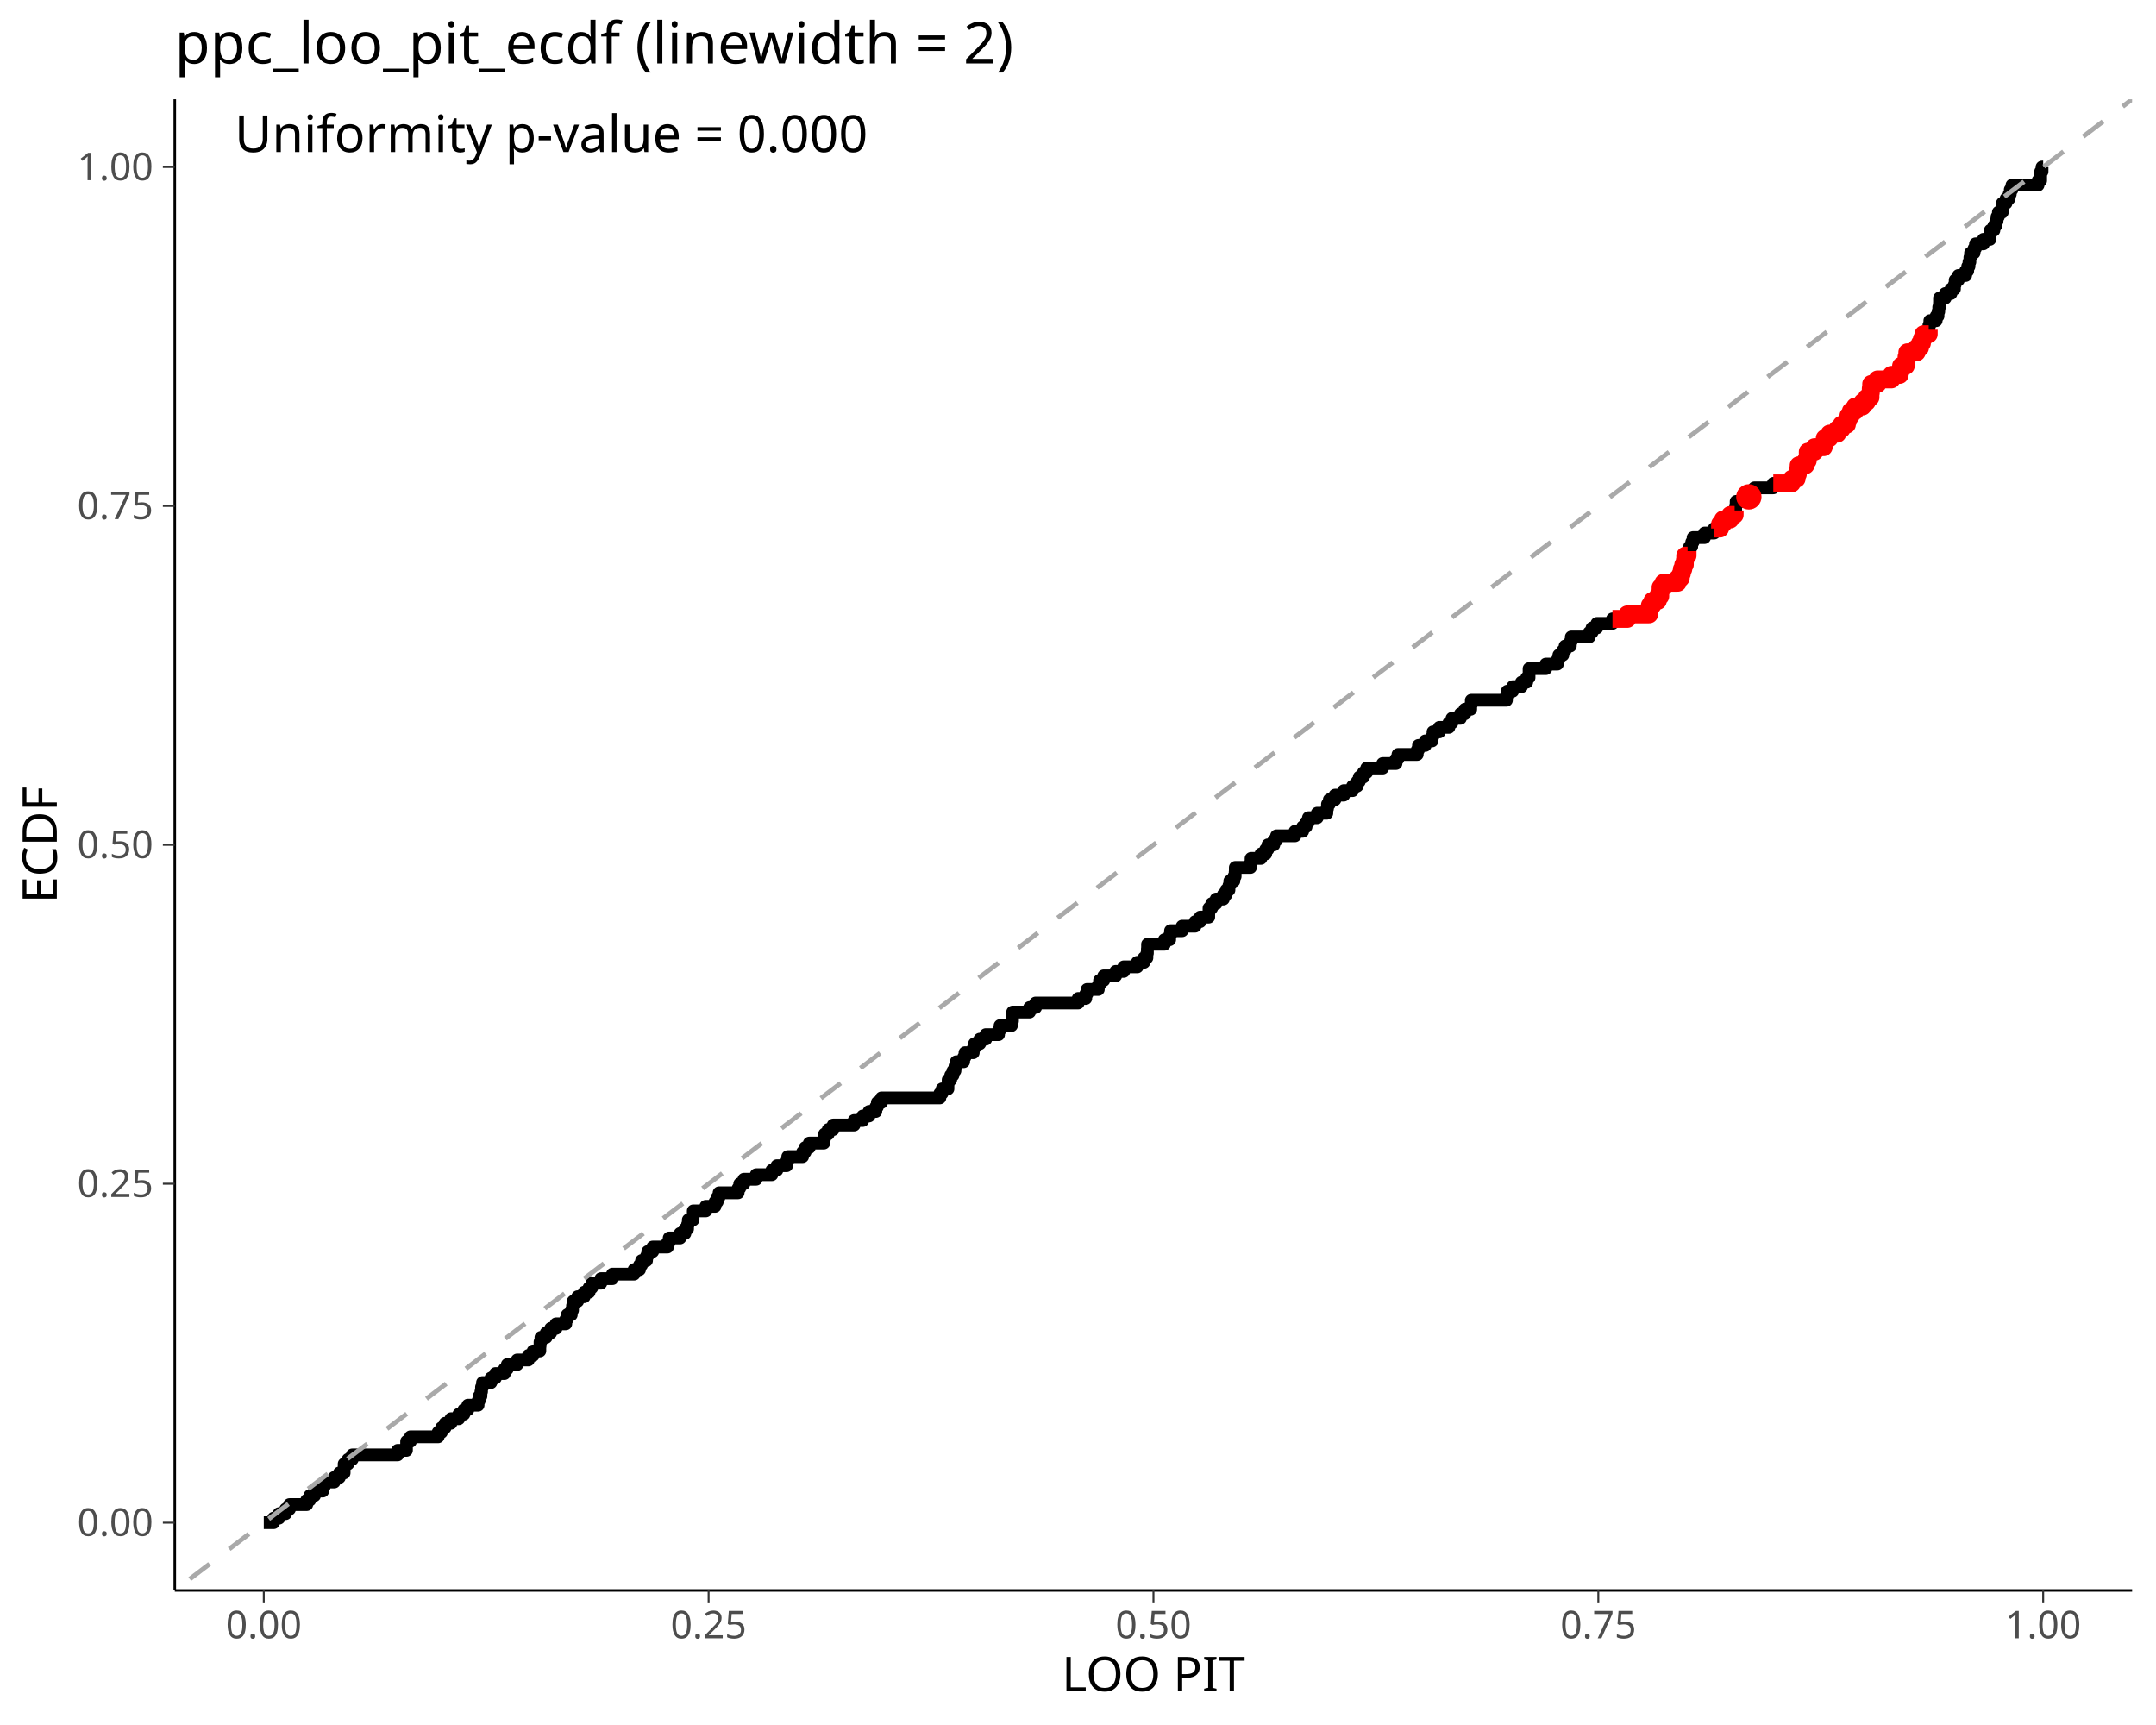
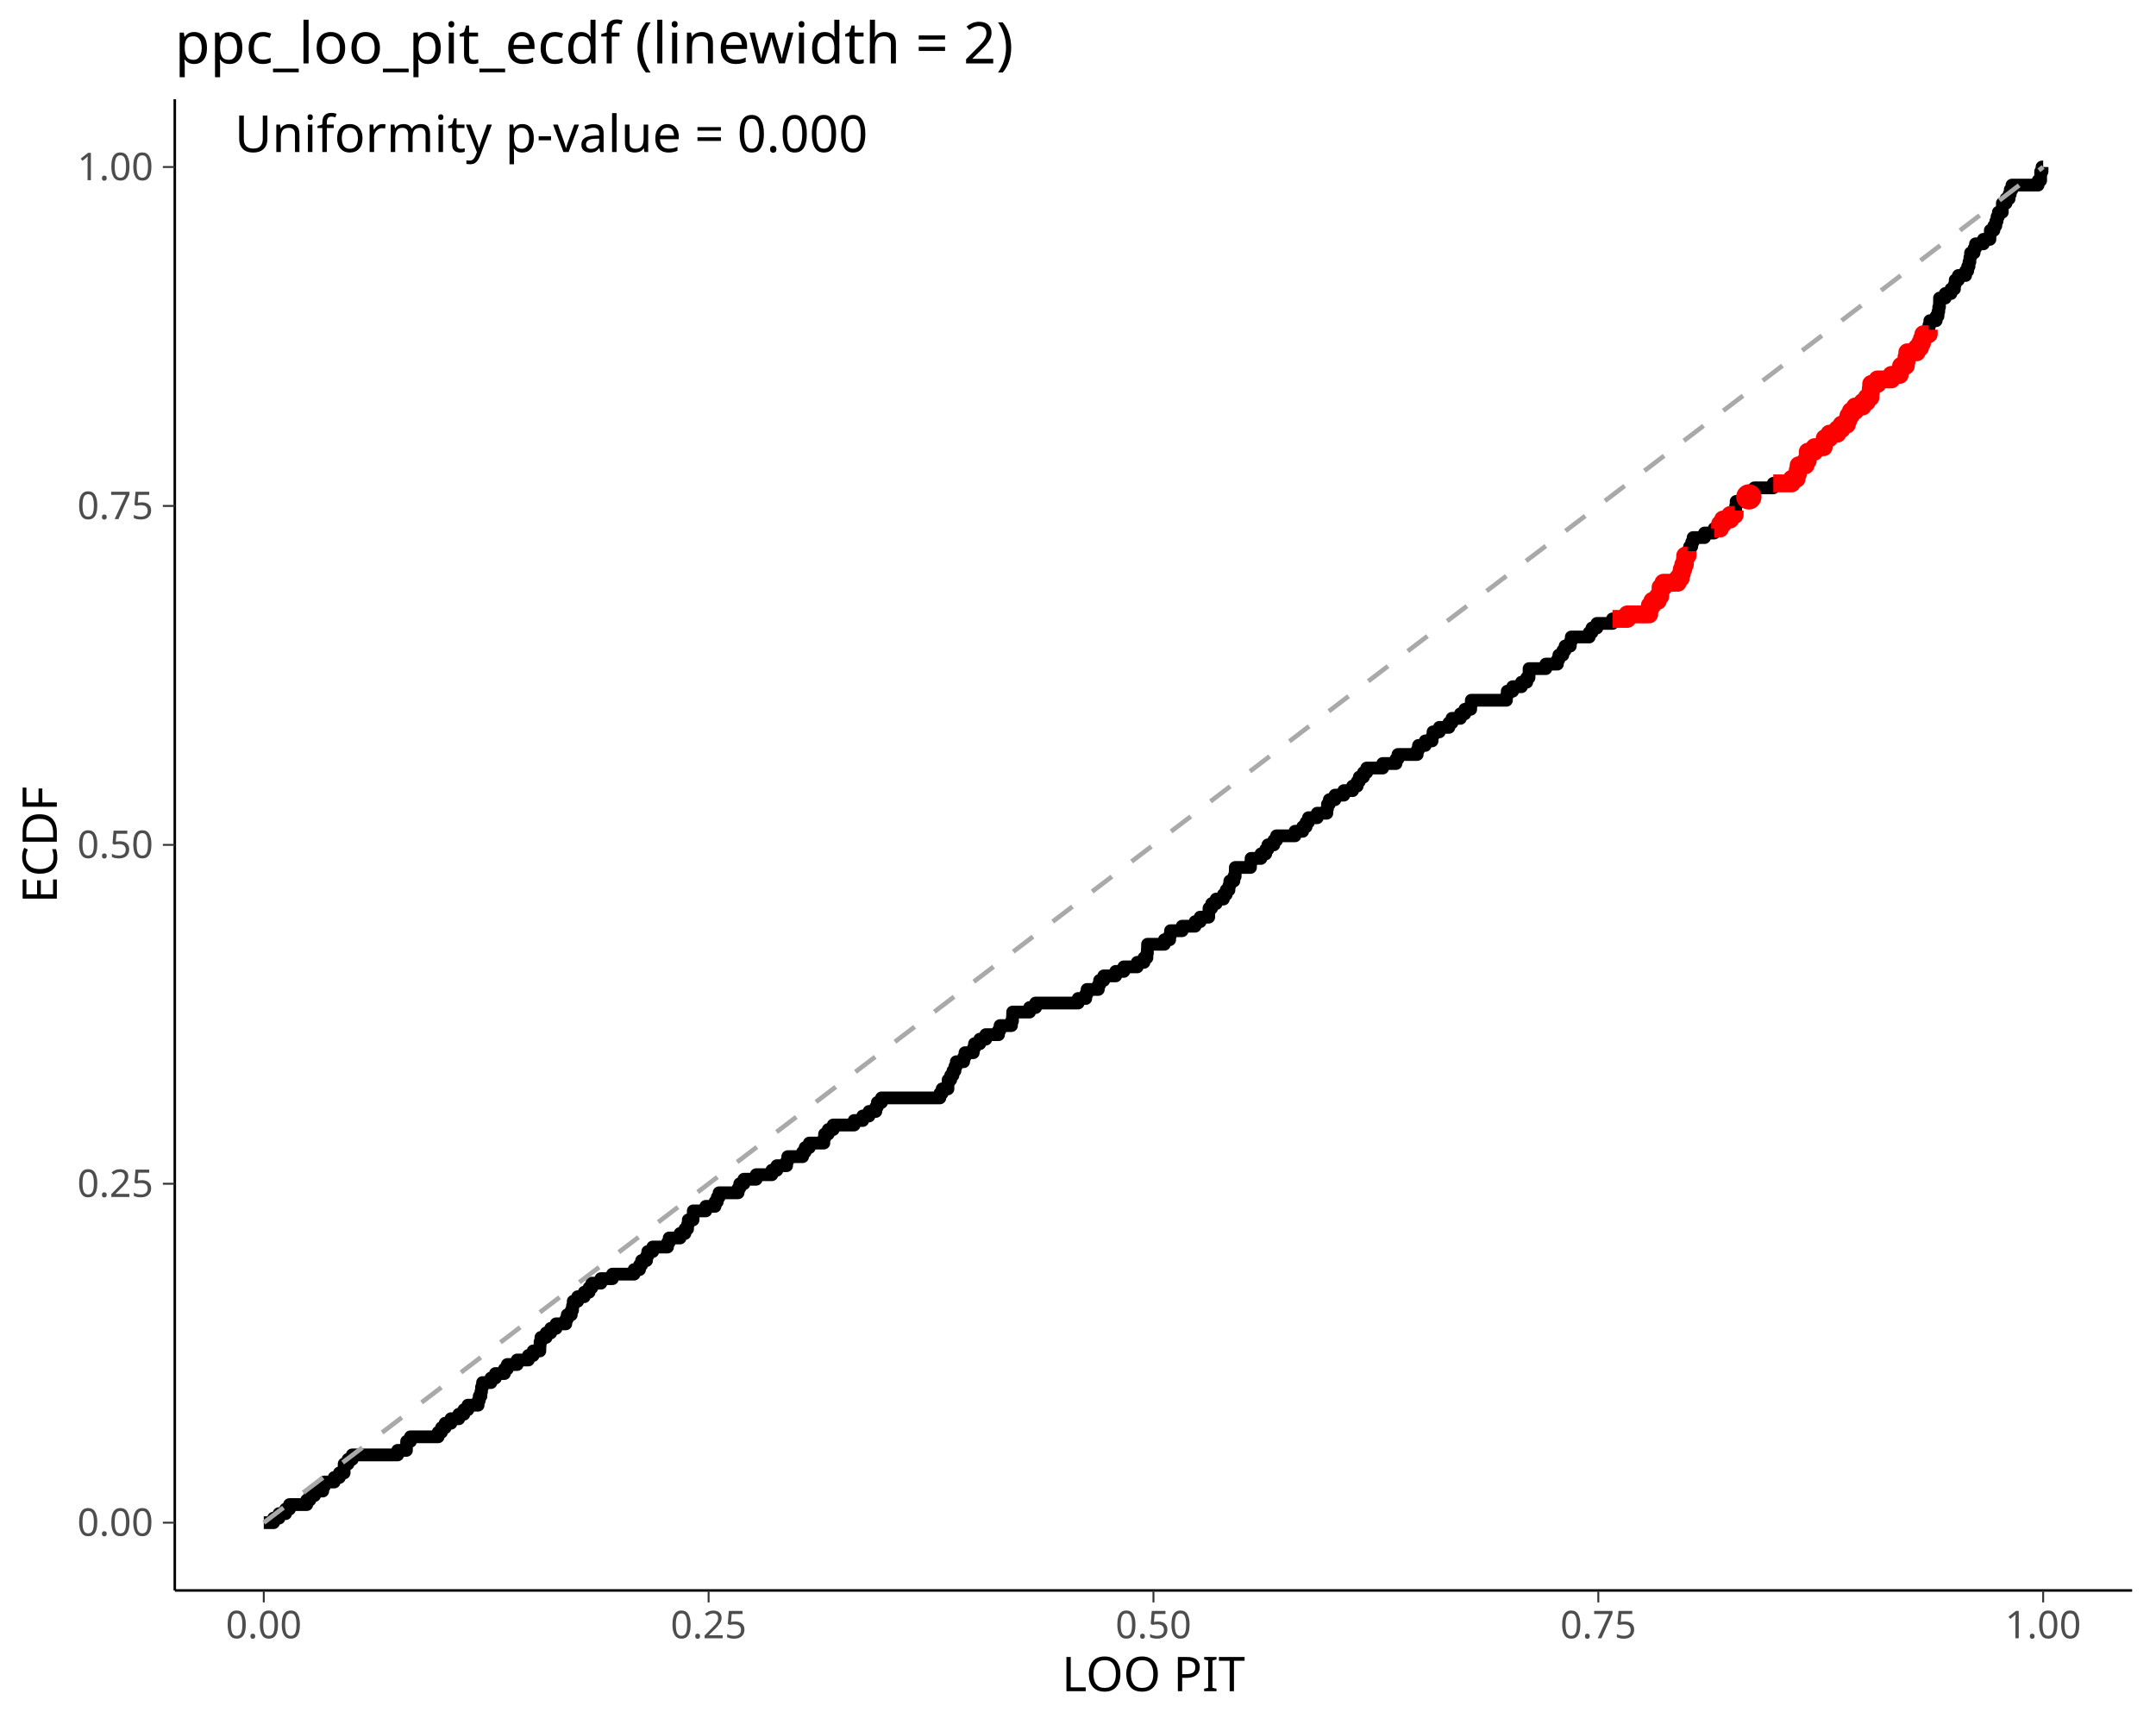
<svg xmlns="http://www.w3.org/2000/svg" class="svglite" data-engine-version="2.0" width="720.00pt" height="576.00pt" viewBox="0 0 720.00 576.00">
  <defs>
    <style type="text/css">
    .svglite line, .svglite polyline, .svglite polygon, .svglite path, .svglite rect, .svglite circle {
      fill: none;
      stroke: #000000;
      stroke-linecap: round;
      stroke-linejoin: round;
      stroke-miterlimit: 10.00;
    }
  </style>
  </defs>
  <rect width="100%" height="100%" style="stroke: none; fill: #FFFFFF;" />
  <defs>
    <clipPath id="cpMC4wMHw3MjAuMDB8MC4wMHw1NzYuMDA=">
      <rect x="0.00" y="0.00" width="720.00" height="576.00" />
    </clipPath>
  </defs>
  <g clip-path="url(#cpMC4wMHw3MjAuMDB8MC4wMHw1NzYuMDA=)">
</g>
  <defs>
    <clipPath id="cpNTguMzd8NzEyLjAzfDMzLjE0fDUzMS4wNw==">
      <rect x="58.37" y="33.14" width="653.65" height="497.93" />
    </clipPath>
  </defs>
  <g clip-path="url(#cpNTguMzd8NzEyLjAzfDMzLjE0fDUzMS4wNw==)">
    <polyline points="88.09,508.44 90.07,508.44 90.07,508.44 91.36,508.44 91.36,506.93 92.06,506.93 92.06,506.93 93.17,506.93 93.17,505.42 94.05,505.42 94.05,505.42 95.39,505.42 95.39,503.91 96.04,503.91 96.04,503.91 96.68,503.91 96.68,502.40 98.02,502.40 98.02,502.40 100.01,502.40 100.01,502.40 102.00,502.40 102.00,502.40 102.44,502.40 102.44,500.89 103.49,500.89 103.49,499.39 103.99,499.39 103.99,499.39 105.04,499.39 105.04,497.88 105.97,497.88 105.97,497.88 107.78,497.88 107.78,496.37 107.96,496.37 107.96,496.37 108.30,496.37 108.30,494.86 109.95,494.86 109.95,494.86 111.61,494.86 111.61,493.35 111.94,493.35 111.94,493.35 113.33,493.35 113.33,491.84 113.92,491.84 113.92,491.84 114.92,491.84 114.92,490.33 114.93,490.33 114.93,488.82 115.91,488.82 115.91,488.82 116.23,488.82 116.23,487.31 117.64,487.31 117.64,485.81 117.90,485.81 117.90,485.81 119.88,485.81 119.88,485.81 121.87,485.81 121.87,485.81 123.86,485.81 123.86,485.81 125.85,485.81 125.85,485.81 127.83,485.81 127.83,485.81 129.82,485.81 129.82,485.81 131.81,485.81 131.81,485.81 132.80,485.81 132.80,484.30 133.80,484.30 133.80,484.30 135.73,484.30 135.73,482.79 135.78,482.79 135.78,482.79 135.80,482.79 135.80,481.28 137.08,481.28 137.08,479.77 137.77,479.77 137.77,479.77 139.76,479.77 139.76,479.77 141.75,479.77 141.75,479.77 143.73,479.77 143.73,479.77 145.72,479.77 145.72,479.77 146.32,479.77 146.32,478.26 147.43,478.26 147.43,476.75 147.71,476.75 147.71,476.75 148.65,476.75 148.65,475.24 149.70,475.24 149.70,475.24 150.60,475.24 150.60,473.73 151.68,473.73 151.68,473.73 153.22,473.73 153.22,472.23 153.67,472.23 153.67,472.23 154.92,472.23 154.92,470.72 155.66,470.72 155.66,470.72 156.26,470.72 156.26,469.21 157.65,469.21 157.65,469.21 159.63,469.21 159.63,469.21 159.66,469.21 159.66,467.70 160.04,467.70 160.04,466.19 160.61,466.19 160.61,464.68 160.81,464.68 160.81,463.17 161.15,463.17 161.15,461.66 161.62,461.66 161.62,461.66 163.61,461.66 163.61,461.66 163.95,461.66 163.95,460.15 165.44,460.15 165.44,458.65 165.60,458.65 165.60,458.65 167.58,458.65 167.58,458.65 168.45,458.65 168.45,457.14 169.42,457.14 169.42,455.63 169.57,455.63 169.57,455.63 171.56,455.63 171.56,455.63 172.71,455.63 172.71,454.12 173.54,454.12 173.54,454.12 175.53,454.12 175.53,454.12 176.45,454.12 176.45,452.61 177.52,452.61 177.52,452.61 178.05,452.61 178.05,451.10 179.51,451.10 179.51,451.10 180.28,451.10 180.28,449.59 180.35,449.59 180.35,448.08 180.65,448.08 180.65,446.57 181.49,446.57 181.49,446.57 182.40,446.57 182.40,445.07 183.48,445.07 183.48,445.07 183.92,445.07 183.92,443.56 185.47,443.56 185.47,443.56 185.70,443.56 185.70,442.05 187.46,442.05 187.46,442.05 188.95,442.05 188.95,440.54 189.43,440.54 189.43,439.03 189.44,439.03 189.44,439.03 190.78,439.03 190.78,437.52 191.20,437.52 191.20,436.01 191.43,436.01 191.43,434.50 191.43,434.50 191.43,434.50 192.92,434.50 192.92,432.99 193.42,432.99 193.42,432.99 195.10,432.99 195.10,431.49 195.41,431.49 195.41,431.49 196.73,431.49 196.73,429.98 197.39,429.98 197.39,429.98 197.66,429.98 197.66,428.47 199.38,428.47 199.38,428.47 200.67,428.47 200.67,426.96 201.37,426.96 201.37,426.96 203.36,426.96 203.36,426.96 204.53,426.96 204.53,425.45 205.34,425.45 205.34,425.45 207.33,425.45 207.33,425.45 209.32,425.45 209.32,425.45 211.31,425.45 211.31,425.45 211.75,425.45 211.75,423.94 213.29,423.94 213.29,423.94 213.57,423.94 213.57,422.43 214.26,422.43 214.26,420.92 215.28,420.92 215.28,420.92 215.91,420.92 215.91,419.41 216.32,419.41 216.32,417.91 217.27,417.91 217.27,417.91 217.98,417.91 217.98,416.40 219.25,416.40 219.25,416.40 221.24,416.40 221.24,416.40 222.92,416.40 222.92,414.89 223.23,414.89 223.23,414.89 223.47,414.89 223.47,413.38 225.22,413.38 225.22,413.38 227.11,413.38 227.11,411.87 227.20,411.87 227.20,411.87 228.74,411.87 228.74,410.36 229.19,410.36 229.19,410.36 229.61,410.36 229.61,408.85 229.86,408.85 229.86,407.34 231.18,407.34 231.18,407.34 231.45,407.34 231.45,405.83 231.52,405.83 231.52,404.33 233.17,404.33 233.17,404.33 235.15,404.33 235.15,404.33 235.70,404.33 235.70,402.82 237.14,402.82 237.14,402.82 238.78,402.82 238.78,401.31 239.13,401.31 239.13,401.31 239.53,401.31 239.53,399.80 240.13,399.80 240.13,398.29 241.12,398.29 241.12,398.29 243.10,398.29 243.10,398.29 245.09,398.29 245.09,398.29 246.49,398.29 246.49,396.78 247.04,396.78 247.04,395.27 247.08,395.27 247.08,395.27 248.43,395.27 248.43,393.76 249.07,393.76 249.07,393.76 251.05,393.76 251.05,393.76 252.53,393.76 252.53,392.25 253.04,392.25 253.04,392.25 255.03,392.25 255.03,392.25 257.02,392.25 257.02,392.25 257.76,392.25 257.76,390.75 259.00,390.75 259.00,390.75 259.45,390.75 259.45,389.24 260.99,389.24 260.99,389.24 262.69,389.24 262.69,387.73 262.98,387.73 262.98,387.73 263.07,387.73 263.07,386.22 264.96,386.22 264.96,386.22 266.95,386.22 266.95,386.22 268.03,386.22 268.03,384.71 268.87,384.71 268.87,383.20 268.94,383.20 268.94,383.20 270.27,383.20 270.27,381.69 270.93,381.69 270.93,381.69 272.91,381.69 272.91,381.69 274.90,381.69 274.90,381.69 275.12,381.69 275.12,380.18 275.37,380.18 275.37,378.67 276.59,378.67 276.59,377.17 276.89,377.17 276.89,377.17 278.25,377.17 278.25,375.66 278.88,375.66 278.88,375.66 280.86,375.66 280.86,375.66 282.85,375.66 282.85,375.66 284.84,375.66 284.84,375.66 285.23,375.66 285.23,374.15 286.83,374.15 286.83,374.15 288.11,374.15 288.11,372.64 288.81,372.64 288.81,372.64 290.21,372.64 290.21,371.13 290.80,371.13 290.80,371.13 292.48,371.13 292.48,369.62 292.79,369.62 292.79,369.62 293.00,369.62 293.00,368.11 294.39,368.11 294.39,366.60 294.78,366.60 294.78,366.60 296.76,366.60 296.76,366.60 298.75,366.60 298.75,366.60 300.74,366.60 300.74,366.60 302.73,366.60 302.73,366.60 304.71,366.60 304.71,366.60 306.70,366.60 306.70,366.60 308.69,366.60 308.69,366.60 310.68,366.60 310.68,366.60 312.66,366.60 312.66,366.60 313.87,366.60 313.87,365.09 314.63,365.09 314.63,363.59 314.65,363.59 314.65,363.59 316.57,363.59 316.57,362.08 316.64,362.08 316.64,362.08 316.64,362.08 316.64,360.57 317.49,360.57 317.49,359.06 318.25,359.06 318.25,357.55 318.62,357.55 318.62,357.55 318.92,357.55 318.92,356.04 319.36,356.04 319.36,354.53 320.61,354.53 320.61,354.53 321.81,354.53 321.81,353.02 322.26,353.02 322.26,351.51 322.60,351.51 322.60,351.51 324.59,351.51 324.59,351.51 325.02,351.51 325.02,350.01 325.44,350.01 325.44,348.50 326.57,348.50 326.57,348.50 327.21,348.50 327.21,346.99 328.56,346.99 328.56,346.99 329.21,346.99 329.21,345.48 330.55,345.48 330.55,345.48 332.54,345.48 332.54,345.48 333.47,345.48 333.47,343.97 333.97,343.97 333.97,342.46 334.52,342.46 334.52,342.46 336.51,342.46 336.51,342.46 337.78,342.46 337.78,340.95 338.12,340.95 338.12,339.44 338.18,339.44 338.18,337.94 338.50,337.94 338.50,337.94 340.49,337.94 340.49,337.94 342.47,337.94 342.47,337.94 343.83,337.94 343.83,336.43 344.46,336.43 344.46,336.43 345.85,336.43 345.85,334.92 346.45,334.92 346.45,334.92 348.44,334.92 348.44,334.92 350.42,334.92 350.42,334.92 352.41,334.92 352.41,334.92 354.40,334.92 354.40,334.92 356.39,334.92 356.39,334.92 358.37,334.92 358.37,334.92 360.06,334.92 360.06,333.41 360.36,333.41 360.36,333.41 362.35,333.41 362.35,333.41 362.59,333.41 362.59,331.90 363.03,331.90 363.03,330.39 364.33,330.39 364.33,330.39 366.32,330.39 366.32,330.39 366.78,330.39 366.78,328.88 367.21,328.88 367.21,327.37 368.31,327.37 368.31,327.37 368.60,327.37 368.60,325.86 370.30,325.86 370.30,325.86 372.28,325.86 372.28,325.86 372.59,325.86 372.59,324.36 374.27,324.36 374.27,324.36 375.29,324.36 375.29,322.85 376.26,322.85 376.26,322.85 378.25,322.85 378.25,322.85 379.79,322.85 379.79,321.34 380.23,321.34 380.23,321.34 382.03,321.34 382.03,319.83 382.22,319.83 382.22,319.83 383.01,319.83 383.01,318.32 383.17,318.32 383.17,316.81 383.23,316.81 383.23,315.30 384.21,315.30 384.21,315.30 386.20,315.30 386.20,315.30 388.18,315.30 388.18,315.30 388.85,315.30 388.85,313.79 390.17,313.79 390.17,313.79 390.61,313.79 390.61,312.28 390.90,312.28 390.90,310.78 392.16,310.78 392.16,310.78 394.15,310.78 394.15,310.78 394.78,310.78 394.78,309.27 396.13,309.27 396.13,309.27 398.12,309.27 398.12,309.27 399.10,309.27 399.10,307.76 400.11,307.76 400.11,307.76 400.80,307.76 400.80,306.25 402.10,306.25 402.10,306.25 403.65,306.25 403.65,304.74 403.75,304.74 403.75,303.23 404.08,303.23 404.08,303.23 404.65,303.23 404.65,301.72 406.07,301.72 406.07,301.72 406.14,301.72 406.14,300.21 408.06,300.21 408.06,300.21 408.55,300.21 408.55,298.70 409.49,298.70 409.49,297.20 410.04,297.20 410.04,297.20 410.41,297.20 410.41,295.69 410.70,295.69 410.70,294.18 412.03,294.18 412.03,294.18 412.06,294.18 412.06,292.67 412.48,292.67 412.48,291.16 412.54,291.16 412.54,289.65 414.02,289.65 414.02,289.65 416.01,289.65 416.01,289.65 417.60,289.65 417.60,288.14 417.80,288.14 417.80,286.63 417.99,286.63 417.99,286.63 419.98,286.63 419.98,286.63 421.10,286.63 421.10,285.12 421.97,285.12 421.97,285.12 422.69,285.12 422.69,283.62 423.42,283.62 423.42,282.11 423.96,282.11 423.96,282.11 425.40,282.11 425.40,280.60 425.94,280.60 425.94,280.60 426.30,280.60 426.30,279.09 427.93,279.09 427.93,279.09 429.92,279.09 429.92,279.09 431.91,279.09 431.91,279.09 432.46,279.09 432.46,277.58 433.89,277.58 433.89,277.58 435.04,277.58 435.04,276.07 435.88,276.07 435.88,276.07 436.17,276.07 436.17,274.56 436.96,274.56 436.96,273.05 437.87,273.05 437.87,273.05 439.86,273.05 439.86,273.05 439.89,273.05 439.89,271.54 441.84,271.54 441.84,271.54 443.10,271.54 443.10,270.04 443.31,270.04 443.31,268.53 443.83,268.53 443.83,268.53 443.93,268.53 443.93,267.02 445.82,267.02 445.82,265.51 445.82,265.51 445.82,265.51 447.81,265.51 447.81,265.51 448.77,265.51 448.77,264.00 449.79,264.00 449.79,264.00 451.70,264.00 451.70,262.49 451.78,262.49 451.78,262.49 453.23,262.49 453.23,260.98 453.77,260.98 453.77,260.98 453.94,260.98 453.94,259.47 455.33,259.47 455.33,257.96 455.76,257.96 455.76,257.96 456.42,257.96 456.42,256.46 457.74,256.46 457.74,256.46 459.73,256.46 459.73,256.46 461.72,256.46 461.72,256.46 461.75,256.46 461.75,254.95 463.70,254.95 463.70,254.95 465.69,254.95 465.69,254.95 466.20,254.95 466.20,253.44 466.86,253.44 466.86,251.93 467.68,251.93 467.68,251.93 469.67,251.93 469.67,251.93 471.65,251.93 471.65,251.93 473.28,251.93 473.28,250.42 473.64,250.42 473.64,250.42 473.71,250.42 473.71,248.91 475.63,248.91 475.63,248.91 475.96,248.91 475.96,247.40 477.62,247.40 477.62,247.40 478.24,247.40 478.24,245.89 478.56,245.89 478.56,244.38 479.60,244.38 479.60,244.38 480.67,244.38 480.67,242.88 481.59,242.88 481.59,242.88 483.58,242.88 483.58,242.88 483.86,242.88 483.86,241.37 484.89,241.37 484.89,239.86 485.57,239.86 485.57,239.86 487.55,239.86 487.55,239.86 487.70,239.86 487.70,238.35 489.19,238.35 489.19,236.84 489.54,236.84 489.54,236.84 491.14,236.84 491.14,235.33 491.35,235.33 491.35,233.82 491.53,233.82 491.53,233.82 493.52,233.82 493.52,233.82 495.50,233.82 495.50,233.82 497.49,233.82 497.49,233.82 499.48,233.82 499.48,233.82 501.47,233.82 501.47,233.82 503.08,233.82 503.08,232.31 503.35,232.31 503.35,230.80 503.45,230.80 503.45,230.80 505.16,230.80 505.16,229.30 505.44,229.30 505.44,229.30 507.43,229.30 507.43,229.30 508.09,229.30 508.09,227.79 509.41,227.79 509.41,227.79 509.86,227.79 509.86,226.28 510.62,226.28 510.62,224.77 510.64,224.77 510.64,223.26 511.40,223.26 511.40,223.26 513.39,223.26 513.39,223.26 515.38,223.26 515.38,223.26 516.24,223.26 516.24,221.75 517.36,221.75 517.36,221.75 519.35,221.75 519.35,221.75 520.10,221.75 520.10,220.24 520.58,220.24 520.58,218.73 521.34,218.73 521.34,218.73 521.92,218.73 521.92,217.22 522.66,217.22 522.66,215.72 523.33,215.72 523.33,215.72 524.40,215.72 524.40,214.21 524.73,214.21 524.73,212.70 525.31,212.70 525.31,212.70 527.30,212.70 527.30,212.70 529.29,212.70 529.29,212.70 530.72,212.70 530.72,211.19 531.28,211.19 531.28,211.19 531.66,211.19 531.66,209.68 533.26,209.68 533.26,209.68 533.29,209.68 533.29,208.17 535.25,208.17 535.25,208.17 537.24,208.17 537.24,208.17 538.49,208.17 538.49,206.66 539.23,206.66 539.23,206.66 541.21,206.66 541.21,206.66 543.20,206.66 543.20,206.66 543.45,206.66 543.45,205.15 545.19,205.15 545.19,205.15 547.18,205.15 547.18,205.15 549.16,205.15 549.16,205.15 550.74,205.15 550.74,203.64 550.97,203.64 550.97,202.14 551.15,202.14 551.15,202.14 551.82,202.14 551.82,200.63 553.14,200.63 553.14,200.63 553.62,200.63 553.62,199.12 554.44,199.12 554.44,197.61 554.56,197.61 554.56,196.10 555.12,196.10 555.12,196.10 555.50,196.10 555.50,194.59 557.11,194.59 557.11,194.59 559.10,194.59 559.10,194.59 560.28,194.59 560.28,193.08 561.09,193.08 561.09,193.08 561.28,193.08 561.28,191.57 561.65,191.57 561.65,190.06 562.13,190.06 562.13,188.56 562.65,188.56 562.65,187.05 562.78,187.05 562.78,185.54 563.07,185.54 563.07,185.54 563.56,185.54 563.56,184.03 564.24,184.03 564.24,182.52 564.95,182.52 564.95,181.01 565.06,181.01 565.06,181.01 565.42,181.01 565.42,179.50 567.05,179.50 567.05,179.50 569.04,179.50 569.04,179.50 569.22,179.50 569.22,177.99 571.02,177.99 571.02,177.99 572.45,177.99 572.45,176.48 573.01,176.48 573.01,176.48 574.42,176.48 574.42,174.98 575.00,174.98 575.00,174.98 575.41,174.98 575.41,173.47 576.99,173.47 576.99,173.47 577.81,173.47 577.81,171.96 578.97,171.96 578.97,171.96 579.29,171.96 579.29,170.45 579.63,170.45 579.63,168.94 579.79,168.94 579.79,167.43 580.96,167.43 580.96,167.43 582.95,167.43 582.95,167.43 584.03,167.43 584.03,165.92 584.60,165.92 584.60,164.41 584.94,164.41 584.94,164.41 585.89,164.41 585.89,162.90 586.92,162.90 586.92,162.90 588.91,162.90 588.91,162.90 590.90,162.90 590.90,162.90 592.19,162.90 592.19,161.40 592.89,161.40 592.89,161.40 594.87,161.40 594.87,161.40 596.86,161.40 596.86,161.40 598.36,161.40 598.36,159.89 598.85,159.89 598.85,159.89 599.97,159.89 599.97,158.38 600.39,158.38 600.39,156.87 600.66,156.87 600.66,155.36 600.84,155.36 600.84,155.36 602.82,155.36 602.82,155.36 602.98,155.36 602.98,153.85 603.70,153.85 603.70,152.34 603.71,152.34 603.71,150.83 604.81,150.83 604.81,150.83 605.95,150.83 605.95,149.32 606.80,149.32 606.80,149.32 608.78,149.32 608.78,149.32 609.02,149.32 609.02,147.82 609.38,147.82 609.38,146.31 610.77,146.31 610.77,146.31 610.94,146.31 610.94,144.80 612.76,144.80 612.76,144.80 613.61,144.80 613.61,143.29 614.75,143.29 614.75,143.29 614.99,143.29 614.99,141.78 616.73,141.78 616.73,141.78 616.77,141.78 616.77,140.27 617.29,140.27 617.29,138.76 618.11,138.76 618.11,137.25 618.72,137.25 618.72,137.25 619.52,137.25 619.52,135.74 620.71,135.74 620.71,135.74 622.00,135.74 622.00,134.24 622.70,134.24 622.70,134.24 623.41,134.24 623.41,132.73 624.64,132.73 624.64,131.22 624.68,131.22 624.68,131.22 624.75,131.22 624.75,129.71 624.89,129.71 624.89,128.20 626.67,128.20 626.67,128.20 627.00,128.20 627.00,126.69 628.66,126.69 628.66,126.69 630.65,126.69 630.65,126.69 631.64,126.69 631.64,125.18 632.63,125.18 632.63,125.18 634.40,125.18 634.40,123.67 634.62,123.67 634.62,123.67 634.87,123.67 634.87,122.16 636.45,122.16 636.45,120.66 636.61,120.66 636.61,120.66 636.69,120.66 636.69,119.15 636.95,119.15 636.95,117.64 638.60,117.64 638.60,117.64 640.08,117.64 640.08,116.13 640.58,116.13 640.58,116.13 641.19,116.13 641.19,114.62 641.83,114.62 641.83,113.11 642.32,113.11 642.32,111.60 642.57,111.60 642.57,111.60 644.10,111.60 644.10,110.09 644.16,110.09 644.16,108.58 644.47,108.58 644.47,107.08 644.56,107.08 644.56,107.08 646.55,107.08 646.55,107.08 646.58,107.08 646.58,105.57 647.20,105.57 647.20,104.06 647.45,104.06 647.45,102.55 647.69,102.55 647.69,101.04 647.71,101.04 647.71,99.53 648.53,99.53 648.53,99.53 649.61,99.53 649.61,98.02 650.52,98.02 650.52,98.02 651.53,98.02 651.53,96.51 652.51,96.51 652.51,96.51 652.68,96.51 652.68,95.00 652.94,95.00 652.94,93.50 654.01,93.50 654.01,91.99 654.49,91.99 654.49,91.99 656.42,91.99 656.42,90.48 656.48,90.48 656.48,90.48 657.11,90.48 657.11,88.97 657.55,88.97 657.55,87.46 657.85,87.46 657.85,85.95 658.08,85.95 658.08,84.44 658.47,84.44 658.47,84.44 659.25,84.44 659.25,82.93 659.73,82.93 659.73,81.42 660.46,81.42 660.46,81.42 662.36,81.42 662.36,79.92 662.44,79.92 662.44,79.92 664.43,79.92 664.43,79.92 664.53,79.92 664.53,78.41 664.67,78.41 664.67,76.90 665.87,76.90 665.87,75.39 666.42,75.39 666.42,75.39 666.51,75.39 666.51,73.88 666.91,73.88 666.91,72.37 667.36,72.37 667.36,70.86 668.41,70.86 668.41,70.86 668.67,70.86 668.67,69.35 668.70,69.35 668.70,67.84 669.93,67.84 669.93,66.34 670.39,66.34 670.39,66.34 670.95,66.34 670.95,64.83 671.33,64.83 671.33,63.32 671.90,63.32 671.90,61.81 672.38,61.81 672.38,61.81 674.37,61.81 674.37,61.81 676.36,61.81 676.36,61.81 678.34,61.81 678.34,61.81 680.33,61.81 680.33,61.81 680.62,61.81 680.62,60.30 681.47,60.30 681.47,58.79 681.48,58.79 681.48,57.28 681.94,57.28 681.94,55.77 682.32,55.77 682.32,55.77 " style="stroke-width: 4.27; stroke-linecap: butt;" />
-     <line x1="-595.28" y1="1029.01" x2="1365.68" y2="-464.79" style="stroke-width: 1.55; stroke: #A9A9A9; stroke-dasharray: 8.28,8.28; stroke-linecap: butt;" />
+     <line x1="88.09" y1="508.44" x2="682.32" y2="55.77" style="stroke-width: 1.55; stroke: #A9A9A9; stroke-dasharray: 8.28,8.28; stroke-linecap: butt;" />
    <polyline points="538.49,206.66 539.23,206.66 539.23,206.66 541.21,206.66 541.21,206.66 543.20,206.66 543.20,206.66 543.45,206.66 543.45,205.15 545.19,205.15 545.19,205.15 547.18,205.15 547.18,205.15 549.16,205.15 549.16,205.15 550.74,205.15 550.74,203.64 550.97,203.64 550.97,202.14 551.15,202.14 551.15,202.14 551.82,202.14 551.82,200.63 553.14,200.63 553.14,200.63 553.62,200.63 553.62,199.12 554.44,199.12 554.44,197.61 554.56,197.61 554.56,196.10 555.12,196.10 555.12,196.10 555.50,196.10 555.50,194.59 557.11,194.59 557.11,194.59 559.10,194.59 559.10,194.59 560.28,194.59 560.28,193.08 561.09,193.08 561.09,193.08 561.28,193.08 561.28,191.57 561.65,191.57 561.65,190.06 562.13,190.06 562.13,188.56 562.65,188.56 562.65,187.05 562.78,187.05 562.78,185.54 563.07,185.54 563.07,185.54 563.56,185.54 563.56,184.03 " style="stroke-width: 5.98; stroke: #FF0000; stroke-linecap: butt;" />
    <polyline points="572.45,176.48 573.01,176.48 573.01,176.48 574.42,176.48 574.42,174.98 575.00,174.98 575.00,174.98 575.41,174.98 575.41,173.47 576.99,173.47 576.99,173.47 577.81,173.47 577.81,171.96 578.97,171.96 578.97,171.96 579.29,171.96 579.29,170.45 " style="stroke-width: 5.98; stroke: #FF0000; stroke-linecap: butt;" />
    <polyline points="592.19,161.40 592.89,161.40 592.89,161.40 594.87,161.40 594.87,161.40 596.86,161.40 596.86,161.40 598.36,161.40 598.36,159.89 598.85,159.89 598.85,159.89 599.97,159.89 599.97,158.38 600.39,158.38 600.39,156.87 600.66,156.87 600.66,155.36 600.84,155.36 600.84,155.36 602.82,155.36 602.82,155.36 602.98,155.36 602.98,153.85 603.70,153.85 603.70,152.34 603.71,152.34 603.71,150.83 604.81,150.83 604.81,150.83 605.95,150.83 605.95,149.32 606.80,149.32 606.80,149.32 608.78,149.32 608.78,149.32 609.02,149.32 609.02,147.82 609.38,147.82 609.38,146.31 610.77,146.31 610.77,146.31 610.94,146.31 610.94,144.80 612.76,144.80 612.76,144.80 613.61,144.80 613.61,143.29 614.75,143.29 614.75,143.29 614.99,143.29 614.99,141.78 616.73,141.78 616.73,141.78 616.77,141.78 616.77,140.27 617.29,140.27 617.29,138.76 618.11,138.76 618.11,137.25 618.72,137.25 618.72,137.25 619.52,137.25 619.52,135.74 620.71,135.74 620.71,135.74 622.00,135.74 622.00,134.24 622.70,134.24 622.70,134.24 623.41,134.24 623.41,132.73 624.64,132.73 624.64,131.22 624.68,131.22 624.68,131.22 624.75,131.22 624.75,129.71 624.89,129.71 624.89,128.20 626.67,128.20 626.67,128.20 627.00,128.20 627.00,126.69 628.66,126.69 628.66,126.69 630.65,126.69 630.65,126.69 631.64,126.69 631.64,125.18 632.63,125.18 632.63,125.18 634.40,125.18 634.40,123.67 634.62,123.67 634.62,123.67 634.87,123.67 634.87,122.16 636.45,122.16 636.45,120.66 636.61,120.66 636.61,120.66 636.69,120.66 636.69,119.15 636.95,119.15 636.95,117.64 638.60,117.64 638.60,117.64 640.08,117.64 640.08,116.13 640.58,116.13 640.58,116.13 641.19,116.13 641.19,114.62 641.83,114.62 641.83,113.11 642.32,113.11 642.32,111.60 642.57,111.60 642.57,111.60 644.10,111.60 644.10,110.09 " style="stroke-width: 5.98; stroke: #FF0000; stroke-linecap: butt;" />
    <circle cx="584.03" cy="165.92" r="3.72" style="stroke-width: 1.03; stroke: #FF0000; fill: #FF0000;" />
    <text x="78.35" y="50.76" style="font-size: 17.07px; font-family: sans;" textLength="199.77px" lengthAdjust="spacingAndGlyphs">Uniformity p-value = 0.000</text>
  </g>
  <g clip-path="url(#cpMC4wMHw3MjAuMDB8MC4wMHw1NzYuMDA=)">
    <polyline points="58.37,531.07 58.37,33.14 " style="stroke-width: 0.85; stroke-linecap: butt;" />
    <text x="51.20" y="512.84" text-anchor="end" style="font-size: 12.80px; fill: #4D4D4D; font-family: sans;" textLength="24.91px" lengthAdjust="spacingAndGlyphs">0.00</text>
    <text x="51.20" y="399.68" text-anchor="end" style="font-size: 12.80px; fill: #4D4D4D; font-family: sans;" textLength="24.91px" lengthAdjust="spacingAndGlyphs">0.25</text>
    <text x="51.20" y="286.51" text-anchor="end" style="font-size: 12.80px; fill: #4D4D4D; font-family: sans;" textLength="24.91px" lengthAdjust="spacingAndGlyphs">0.50</text>
    <text x="51.20" y="173.34" text-anchor="end" style="font-size: 12.80px; fill: #4D4D4D; font-family: sans;" textLength="24.91px" lengthAdjust="spacingAndGlyphs">0.75</text>
    <text x="51.20" y="60.18" text-anchor="end" style="font-size: 12.80px; fill: #4D4D4D; font-family: sans;" textLength="24.91px" lengthAdjust="spacingAndGlyphs">1.00</text>
    <polyline points="54.39,508.44 58.37,508.44 " style="stroke-width: 0.64; stroke: #333333; stroke-linecap: butt;" />
    <polyline points="54.39,395.27 58.37,395.27 " style="stroke-width: 0.64; stroke: #333333; stroke-linecap: butt;" />
    <polyline points="54.39,282.11 58.37,282.11 " style="stroke-width: 0.64; stroke: #333333; stroke-linecap: butt;" />
    <polyline points="54.39,168.94 58.37,168.94 " style="stroke-width: 0.64; stroke: #333333; stroke-linecap: butt;" />
    <polyline points="54.39,55.77 58.37,55.77 " style="stroke-width: 0.64; stroke: #333333; stroke-linecap: butt;" />
    <polyline points="58.37,531.07 712.03,531.07 " style="stroke-width: 0.85; stroke-linecap: butt;" />
    <polyline points="88.09,535.06 88.09,531.07 " style="stroke-width: 0.64; stroke: #333333; stroke-linecap: butt;" />
    <polyline points="236.64,535.06 236.64,531.07 " style="stroke-width: 0.64; stroke: #333333; stroke-linecap: butt;" />
    <polyline points="385.20,535.06 385.20,531.07 " style="stroke-width: 0.64; stroke: #333333; stroke-linecap: butt;" />
    <polyline points="533.76,535.06 533.76,531.07 " style="stroke-width: 0.64; stroke: #333333; stroke-linecap: butt;" />
    <polyline points="682.32,535.06 682.32,531.07 " style="stroke-width: 0.64; stroke: #333333; stroke-linecap: butt;" />
    <text x="88.09" y="547.05" text-anchor="middle" style="font-size: 12.80px; fill: #4D4D4D; font-family: sans;" textLength="24.91px" lengthAdjust="spacingAndGlyphs">0.00</text>
    <text x="236.64" y="547.05" text-anchor="middle" style="font-size: 12.80px; fill: #4D4D4D; font-family: sans;" textLength="24.91px" lengthAdjust="spacingAndGlyphs">0.25</text>
    <text x="385.20" y="547.05" text-anchor="middle" style="font-size: 12.80px; fill: #4D4D4D; font-family: sans;" textLength="24.91px" lengthAdjust="spacingAndGlyphs">0.50</text>
    <text x="533.76" y="547.05" text-anchor="middle" style="font-size: 12.80px; fill: #4D4D4D; font-family: sans;" textLength="24.91px" lengthAdjust="spacingAndGlyphs">0.75</text>
    <text x="682.32" y="547.05" text-anchor="middle" style="font-size: 12.80px; fill: #4D4D4D; font-family: sans;" textLength="24.91px" lengthAdjust="spacingAndGlyphs">1.00</text>
    <text x="385.20" y="564.71" text-anchor="middle" style="font-size: 16.00px; font-family: sans;" textLength="63.14px" lengthAdjust="spacingAndGlyphs">LOO PIT</text>
    <text transform="translate(18.98,282.11) rotate(-90)" text-anchor="middle" style="font-size: 16.00px; font-family: sans;" textLength="43.56px" lengthAdjust="spacingAndGlyphs">ECDF</text>
    <text x="58.37" y="21.18" style="font-size: 19.20px; font-family: sans;" textLength="270.59px" lengthAdjust="spacingAndGlyphs">ppc_loo_pit_ecdf (linewidth = 2)</text>
  </g>
</svg>
